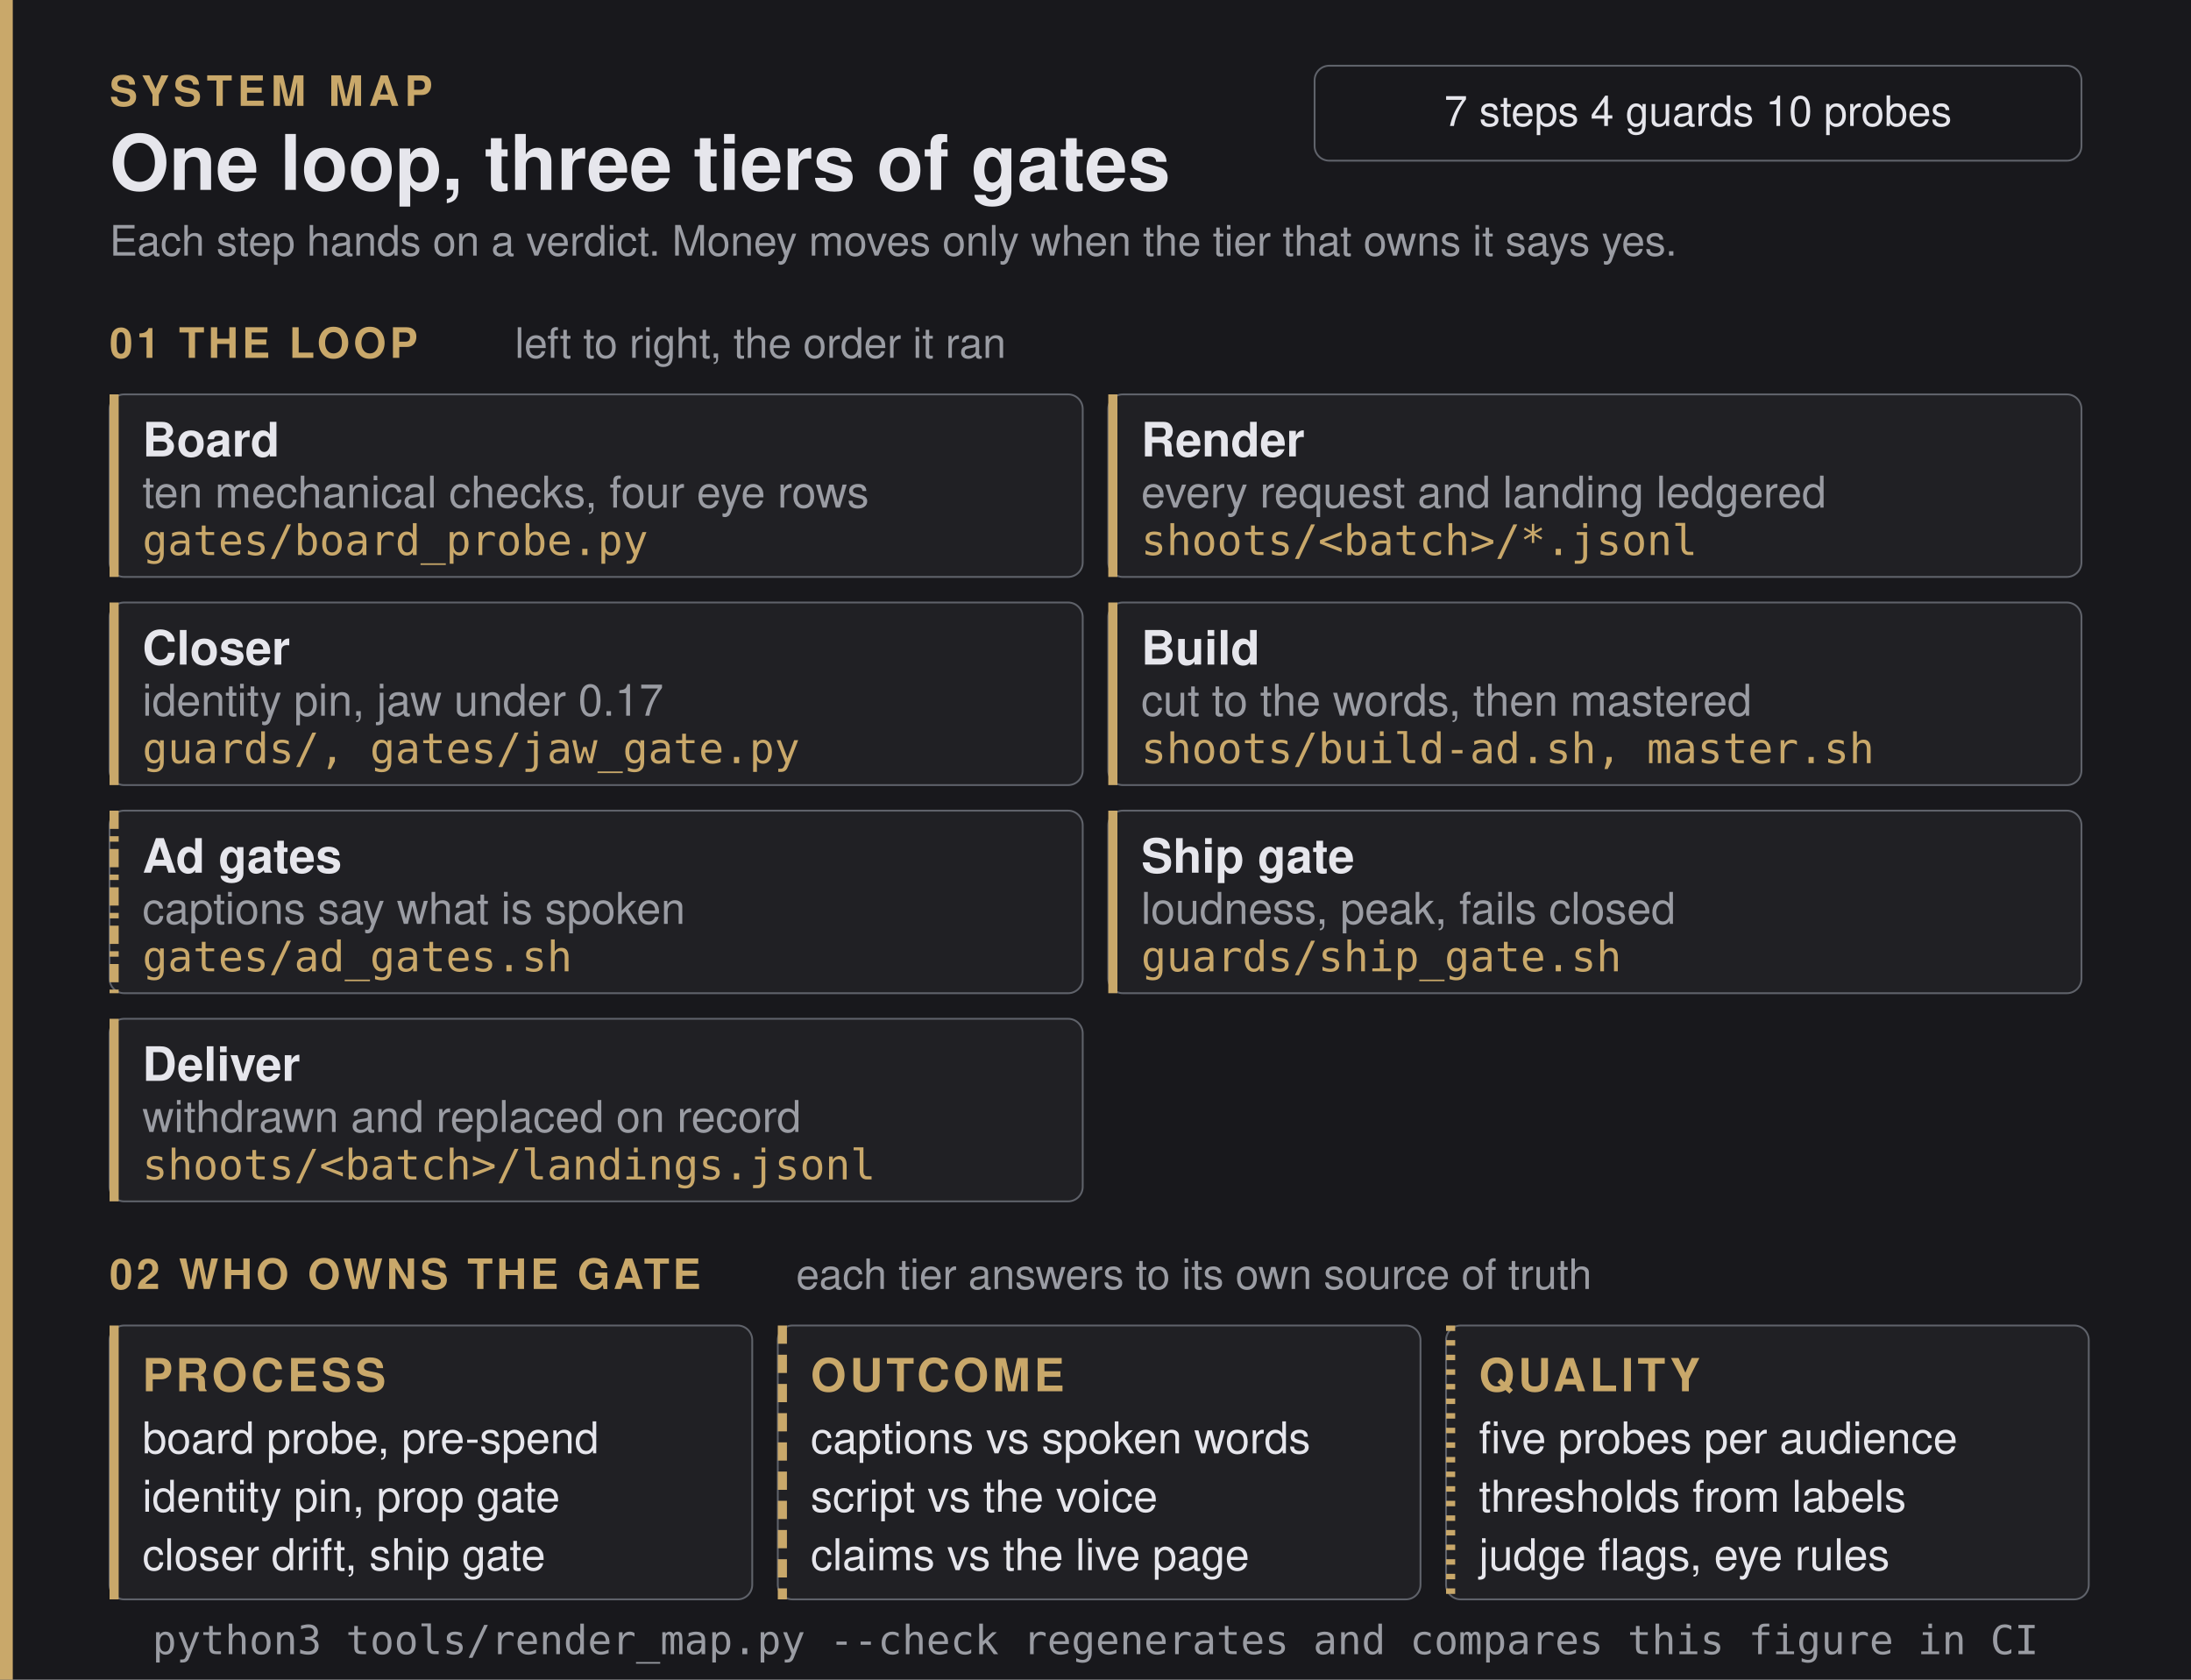
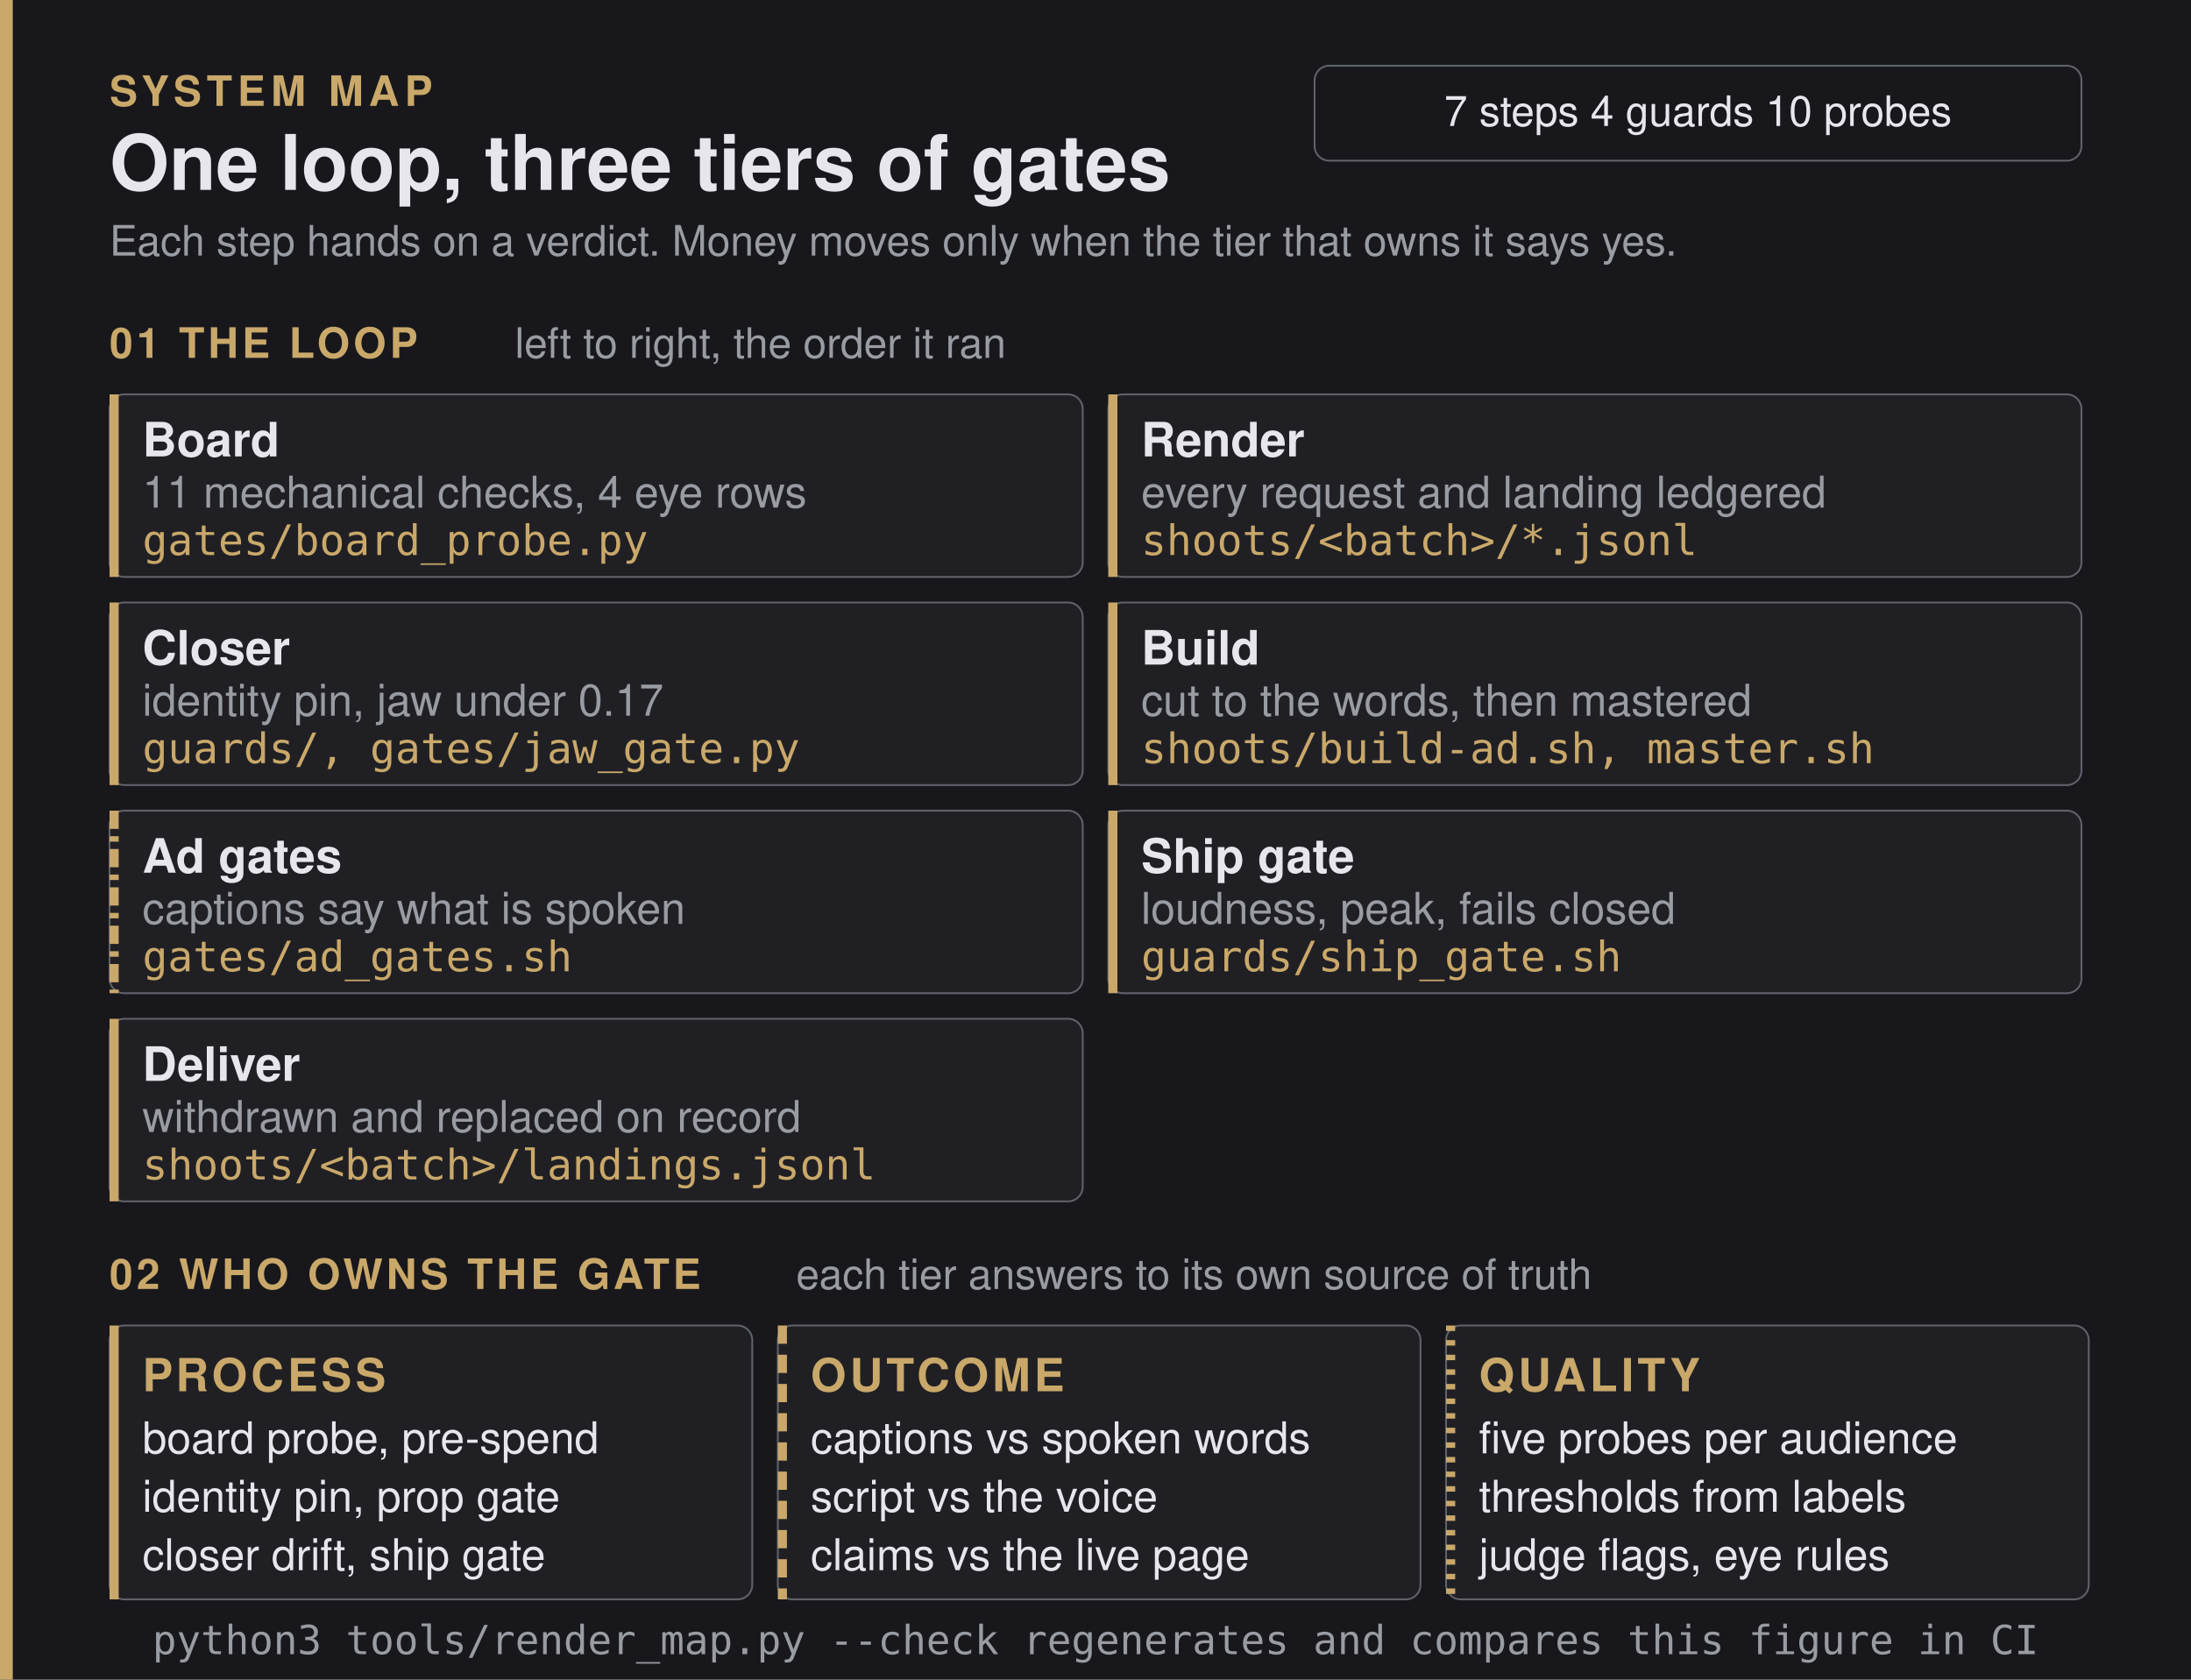
<svg xmlns="http://www.w3.org/2000/svg" width="1200" height="920" viewBox="0 0 1200 920" role="img" aria-label="System map: one loop of seven steps, board, render, closer, build, ad gates, ship gate, deliver, and the three tiers of evals that own the gates at each step.">
  <defs>
    <linearGradient id="bg" x1="0" y1="0" x2="1" y2="1">
      <stop offset="0%" stop-color="#18181c" />
      <stop offset="100%" stop-color="#18181c" />
    </linearGradient>
  </defs>
  <rect width="1200" height="920" fill="url(#bg)" />
  <rect x="0" y="0" width="7" height="920" fill="#c9a86a" />
  <text x="60" y="58" text-anchor="start" font-family="-apple-system,BlinkMacSystemFont,'Segoe UI',Helvetica,Arial,sans-serif" font-size="23" font-weight="700" letter-spacing="3" fill="#c9a86a">SYSTEM MAP</text>
  <text x="60" y="104" text-anchor="start" font-family="-apple-system,BlinkMacSystemFont,'Segoe UI',Helvetica,Arial,sans-serif" font-size="42" font-weight="700" fill="#e6e6ec">One loop, three tiers of gates</text>
  <text x="60" y="140" text-anchor="start" font-family="-apple-system,BlinkMacSystemFont,'Segoe UI',Helvetica,Arial,sans-serif" font-size="23" fill="#9a9ca3">Each step hands on a verdict. Money moves only when the tier that owns it says yes.</text>
  <rect x="720" y="36" width="420" height="52" rx="8" fill="none" stroke="#5f626a" />
  <text x="930" y="69" text-anchor="middle" font-family="-apple-system,BlinkMacSystemFont,'Segoe UI',Helvetica,Arial,sans-serif" font-size="23" fill="#e6e6ec">7 steps  4 guards  10 probes</text>
  <text x="60" y="196" text-anchor="start" font-family="-apple-system,BlinkMacSystemFont,'Segoe UI',Helvetica,Arial,sans-serif" font-size="23" font-weight="700" letter-spacing="2" fill="#c9a86a">01  THE LOOP</text>
  <text x="282" y="196" text-anchor="start" font-family="-apple-system,BlinkMacSystemFont,'Segoe UI',Helvetica,Arial,sans-serif" font-size="23" fill="#9a9ca3">left to right, the order it ran</text>
  <rect x="60" y="216" width="533" height="100" rx="8" fill="#202024" fill-opacity="1" stroke="#5f626a" />
  <line x1="62.5" y1="216" x2="62.5" y2="316" stroke="#c9a86a" stroke-width="5" />
  <text x="78" y="250" text-anchor="start" font-family="-apple-system,BlinkMacSystemFont,'Segoe UI',Helvetica,Arial,sans-serif" font-size="26" font-weight="700" fill="#e6e6ec">Board</text>
-   <text x="78" y="278" text-anchor="start" font-family="-apple-system,BlinkMacSystemFont,'Segoe UI',Helvetica,Arial,sans-serif" font-size="24" fill="#9a9ca3">ten mechanical checks, four eye rows</text>
+   <text x="78" y="278" text-anchor="start" font-family="-apple-system,BlinkMacSystemFont,'Segoe UI',Helvetica,Arial,sans-serif" font-size="24" fill="#9a9ca3">11 mechanical checks, 4 eye rows</text>
  <text x="78" y="304" text-anchor="start" font-family="ui-monospace,SFMono-Regular,Menlo,monospace" font-size="23" fill="#c9a86a">gates/board_probe.py</text>
  <rect x="607" y="216" width="533" height="100" rx="8" fill="#202024" fill-opacity="1" stroke="#5f626a" />
  <line x1="609.5" y1="216" x2="609.5" y2="316" stroke="#c9a86a" stroke-width="5" />
  <text x="625" y="250" text-anchor="start" font-family="-apple-system,BlinkMacSystemFont,'Segoe UI',Helvetica,Arial,sans-serif" font-size="26" font-weight="700" fill="#e6e6ec">Render</text>
  <text x="625" y="278" text-anchor="start" font-family="-apple-system,BlinkMacSystemFont,'Segoe UI',Helvetica,Arial,sans-serif" font-size="24" fill="#9a9ca3">every request and landing ledgered</text>
  <text x="625" y="304" text-anchor="start" font-family="ui-monospace,SFMono-Regular,Menlo,monospace" font-size="23" fill="#c9a86a">shoots/&lt;batch&gt;/*.jsonl</text>
  <rect x="60" y="330" width="533" height="100" rx="8" fill="#202024" fill-opacity="1" stroke="#5f626a" />
  <line x1="62.5" y1="330" x2="62.5" y2="430" stroke="#c9a86a" stroke-width="5" />
  <text x="78" y="364" text-anchor="start" font-family="-apple-system,BlinkMacSystemFont,'Segoe UI',Helvetica,Arial,sans-serif" font-size="26" font-weight="700" fill="#e6e6ec">Closer</text>
  <text x="78" y="392" text-anchor="start" font-family="-apple-system,BlinkMacSystemFont,'Segoe UI',Helvetica,Arial,sans-serif" font-size="24" fill="#9a9ca3">identity pin, jaw under 0.17</text>
  <text x="78" y="418" text-anchor="start" font-family="ui-monospace,SFMono-Regular,Menlo,monospace" font-size="23" fill="#c9a86a">guards/, gates/jaw_gate.py</text>
  <rect x="607" y="330" width="533" height="100" rx="8" fill="#202024" fill-opacity="1" stroke="#5f626a" />
  <line x1="609.5" y1="330" x2="609.5" y2="430" stroke="#c9a86a" stroke-width="5" />
  <text x="625" y="364" text-anchor="start" font-family="-apple-system,BlinkMacSystemFont,'Segoe UI',Helvetica,Arial,sans-serif" font-size="26" font-weight="700" fill="#e6e6ec">Build</text>
  <text x="625" y="392" text-anchor="start" font-family="-apple-system,BlinkMacSystemFont,'Segoe UI',Helvetica,Arial,sans-serif" font-size="24" fill="#9a9ca3">cut to the words, then mastered</text>
  <text x="625" y="418" text-anchor="start" font-family="ui-monospace,SFMono-Regular,Menlo,monospace" font-size="23" fill="#c9a86a">shoots/build-ad.sh, master.sh</text>
  <rect x="60" y="444" width="533" height="100" rx="8" fill="#202024" fill-opacity="1" stroke="#5f626a" />
  <line x1="62.5" y1="444" x2="62.5" y2="544" stroke="#c9a86a" stroke-width="5" stroke-dasharray="10 4 3 4" />
  <text x="78" y="478" text-anchor="start" font-family="-apple-system,BlinkMacSystemFont,'Segoe UI',Helvetica,Arial,sans-serif" font-size="26" font-weight="700" fill="#e6e6ec">Ad gates</text>
  <text x="78" y="506" text-anchor="start" font-family="-apple-system,BlinkMacSystemFont,'Segoe UI',Helvetica,Arial,sans-serif" font-size="24" fill="#9a9ca3">captions say what is spoken</text>
  <text x="78" y="532" text-anchor="start" font-family="ui-monospace,SFMono-Regular,Menlo,monospace" font-size="23" fill="#c9a86a">gates/ad_gates.sh</text>
  <rect x="607" y="444" width="533" height="100" rx="8" fill="#202024" fill-opacity="1" stroke="#5f626a" />
  <line x1="609.5" y1="444" x2="609.5" y2="544" stroke="#c9a86a" stroke-width="5" />
  <text x="625" y="478" text-anchor="start" font-family="-apple-system,BlinkMacSystemFont,'Segoe UI',Helvetica,Arial,sans-serif" font-size="26" font-weight="700" fill="#e6e6ec">Ship gate</text>
  <text x="625" y="506" text-anchor="start" font-family="-apple-system,BlinkMacSystemFont,'Segoe UI',Helvetica,Arial,sans-serif" font-size="24" fill="#9a9ca3">loudness, peak, fails closed</text>
  <text x="625" y="532" text-anchor="start" font-family="ui-monospace,SFMono-Regular,Menlo,monospace" font-size="23" fill="#c9a86a">guards/ship_gate.sh</text>
  <rect x="60" y="558" width="533" height="100" rx="8" fill="#202024" fill-opacity="1" stroke="#5f626a" />
  <line x1="62.5" y1="558" x2="62.5" y2="658" stroke="#c9a86a" stroke-width="5" />
  <text x="78" y="592" text-anchor="start" font-family="-apple-system,BlinkMacSystemFont,'Segoe UI',Helvetica,Arial,sans-serif" font-size="26" font-weight="700" fill="#e6e6ec">Deliver</text>
  <text x="78" y="620" text-anchor="start" font-family="-apple-system,BlinkMacSystemFont,'Segoe UI',Helvetica,Arial,sans-serif" font-size="24" fill="#9a9ca3">withdrawn and replaced on record</text>
  <text x="78" y="646" text-anchor="start" font-family="ui-monospace,SFMono-Regular,Menlo,monospace" font-size="23" fill="#c9a86a">shoots/&lt;batch&gt;/landings.jsonl</text>
  <text x="60" y="706" text-anchor="start" font-family="-apple-system,BlinkMacSystemFont,'Segoe UI',Helvetica,Arial,sans-serif" font-size="23" font-weight="700" letter-spacing="2" fill="#c9a86a">02  WHO OWNS THE GATE</text>
  <text x="436" y="706" text-anchor="start" font-family="-apple-system,BlinkMacSystemFont,'Segoe UI',Helvetica,Arial,sans-serif" font-size="23" fill="#9a9ca3">each tier answers to its own source of truth</text>
  <rect x="60" y="726" width="352" height="150" rx="8" fill="#202024" fill-opacity="1" stroke="#5f626a" />
  <line x1="62.5" y1="726" x2="62.5" y2="876" stroke="#c9a86a" stroke-width="5" />
  <text x="78" y="762" text-anchor="start" font-family="-apple-system,BlinkMacSystemFont,'Segoe UI',Helvetica,Arial,sans-serif" font-size="25" font-weight="700" letter-spacing="2" fill="#c9a86a">PROCESS</text>
  <text x="78" y="796" text-anchor="start" font-family="-apple-system,BlinkMacSystemFont,'Segoe UI',Helvetica,Arial,sans-serif" font-size="24" fill="#e6e6ec">board probe, pre-spend</text>
  <text x="78" y="828" text-anchor="start" font-family="-apple-system,BlinkMacSystemFont,'Segoe UI',Helvetica,Arial,sans-serif" font-size="24" fill="#e6e6ec">identity pin, prop gate</text>
  <text x="78" y="860" text-anchor="start" font-family="-apple-system,BlinkMacSystemFont,'Segoe UI',Helvetica,Arial,sans-serif" font-size="24" fill="#e6e6ec">closer drift, ship gate</text>
  <rect x="426" y="726" width="352" height="150" rx="8" fill="#202024" fill-opacity="1" stroke="#5f626a" />
  <line x1="428.5" y1="726" x2="428.5" y2="876" stroke="#c9a86a" stroke-width="5" stroke-dasharray="10 6" />
  <text x="444" y="762" text-anchor="start" font-family="-apple-system,BlinkMacSystemFont,'Segoe UI',Helvetica,Arial,sans-serif" font-size="25" font-weight="700" letter-spacing="2" fill="#c9a86a">OUTCOME</text>
  <text x="444" y="796" text-anchor="start" font-family="-apple-system,BlinkMacSystemFont,'Segoe UI',Helvetica,Arial,sans-serif" font-size="24" fill="#e6e6ec">captions vs spoken words</text>
  <text x="444" y="828" text-anchor="start" font-family="-apple-system,BlinkMacSystemFont,'Segoe UI',Helvetica,Arial,sans-serif" font-size="24" fill="#e6e6ec">script vs the voice</text>
  <text x="444" y="860" text-anchor="start" font-family="-apple-system,BlinkMacSystemFont,'Segoe UI',Helvetica,Arial,sans-serif" font-size="24" fill="#e6e6ec">claims vs the live page</text>
  <rect x="792" y="726" width="352" height="150" rx="8" fill="#202024" fill-opacity="1" stroke="#5f626a" />
  <line x1="794.5" y1="726" x2="794.5" y2="876" stroke="#c9a86a" stroke-width="5" stroke-dasharray="3 5" />
  <text x="810" y="762" text-anchor="start" font-family="-apple-system,BlinkMacSystemFont,'Segoe UI',Helvetica,Arial,sans-serif" font-size="25" font-weight="700" letter-spacing="2" fill="#c9a86a">QUALITY</text>
  <text x="810" y="796" text-anchor="start" font-family="-apple-system,BlinkMacSystemFont,'Segoe UI',Helvetica,Arial,sans-serif" font-size="24" fill="#e6e6ec">five probes per audience</text>
  <text x="810" y="828" text-anchor="start" font-family="-apple-system,BlinkMacSystemFont,'Segoe UI',Helvetica,Arial,sans-serif" font-size="24" fill="#e6e6ec">thresholds from labels</text>
  <text x="810" y="860" text-anchor="start" font-family="-apple-system,BlinkMacSystemFont,'Segoe UI',Helvetica,Arial,sans-serif" font-size="24" fill="#e6e6ec">judge flags, eye rules</text>
  <text x="600.0" y="906" text-anchor="middle" font-family="ui-monospace,SFMono-Regular,Menlo,monospace" font-size="22" fill="#9a9ca3">python3 tools/render_map.py --check   regenerates and compares this figure in CI</text>
</svg>
